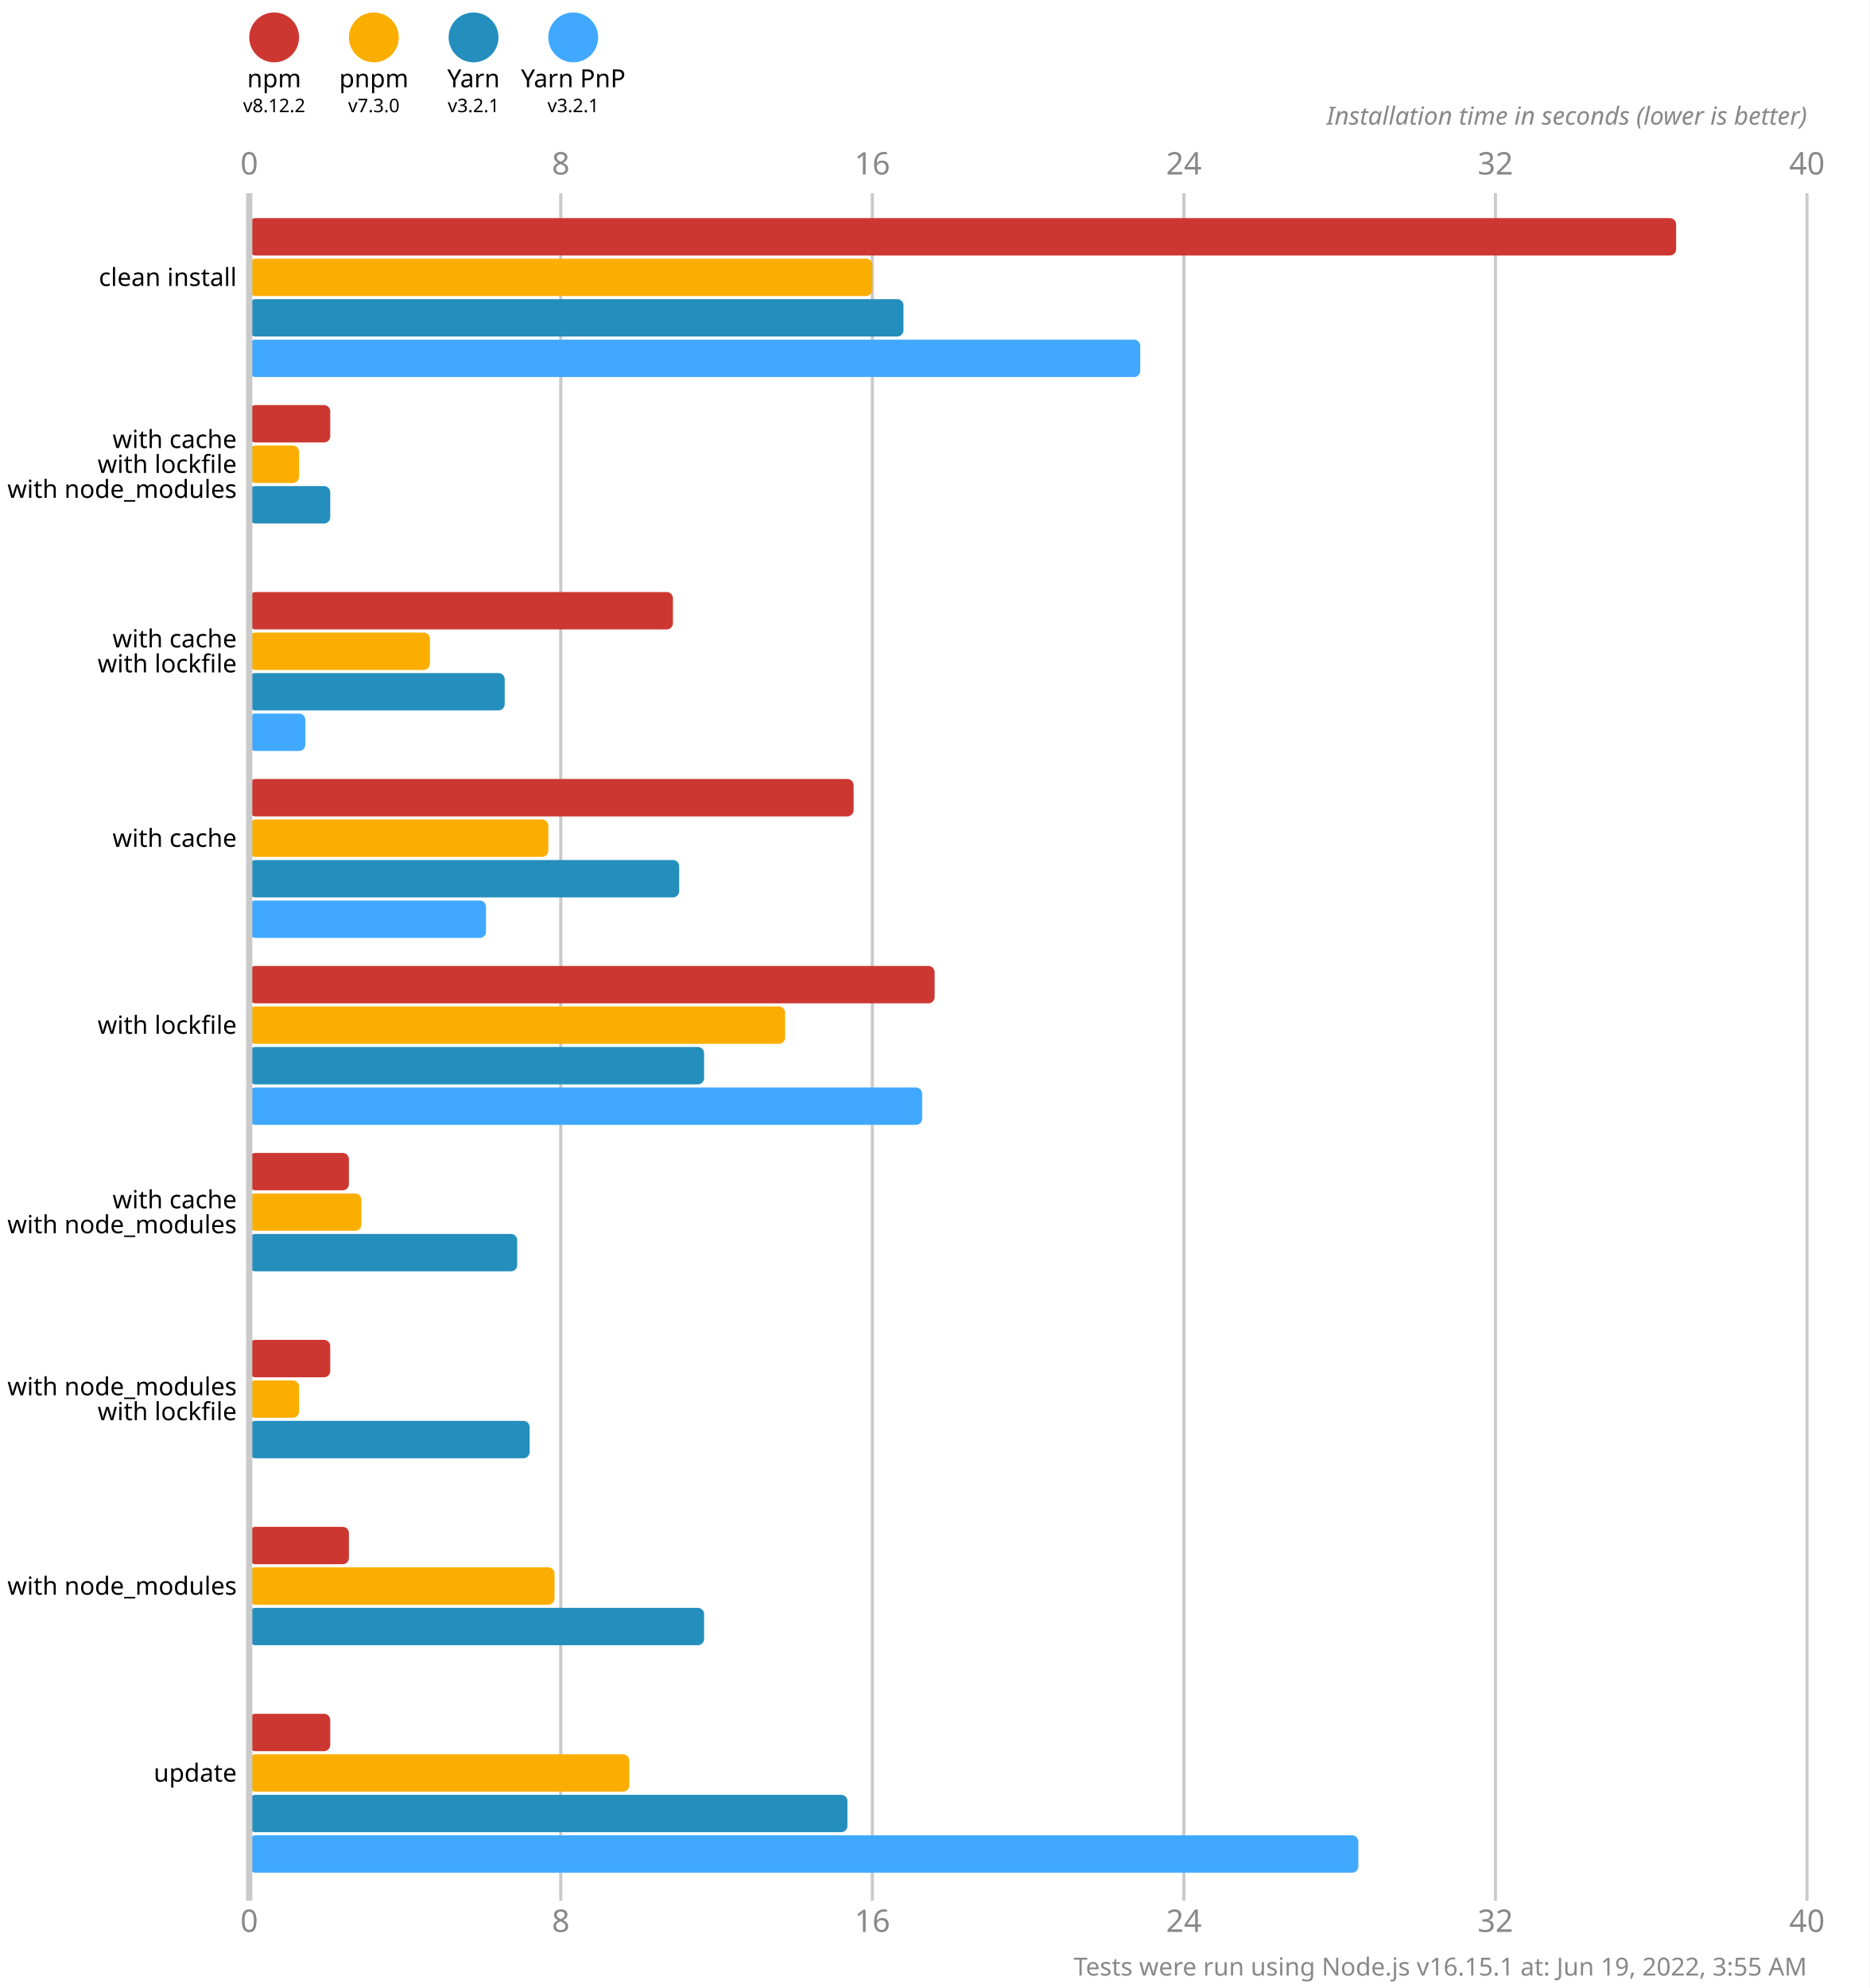
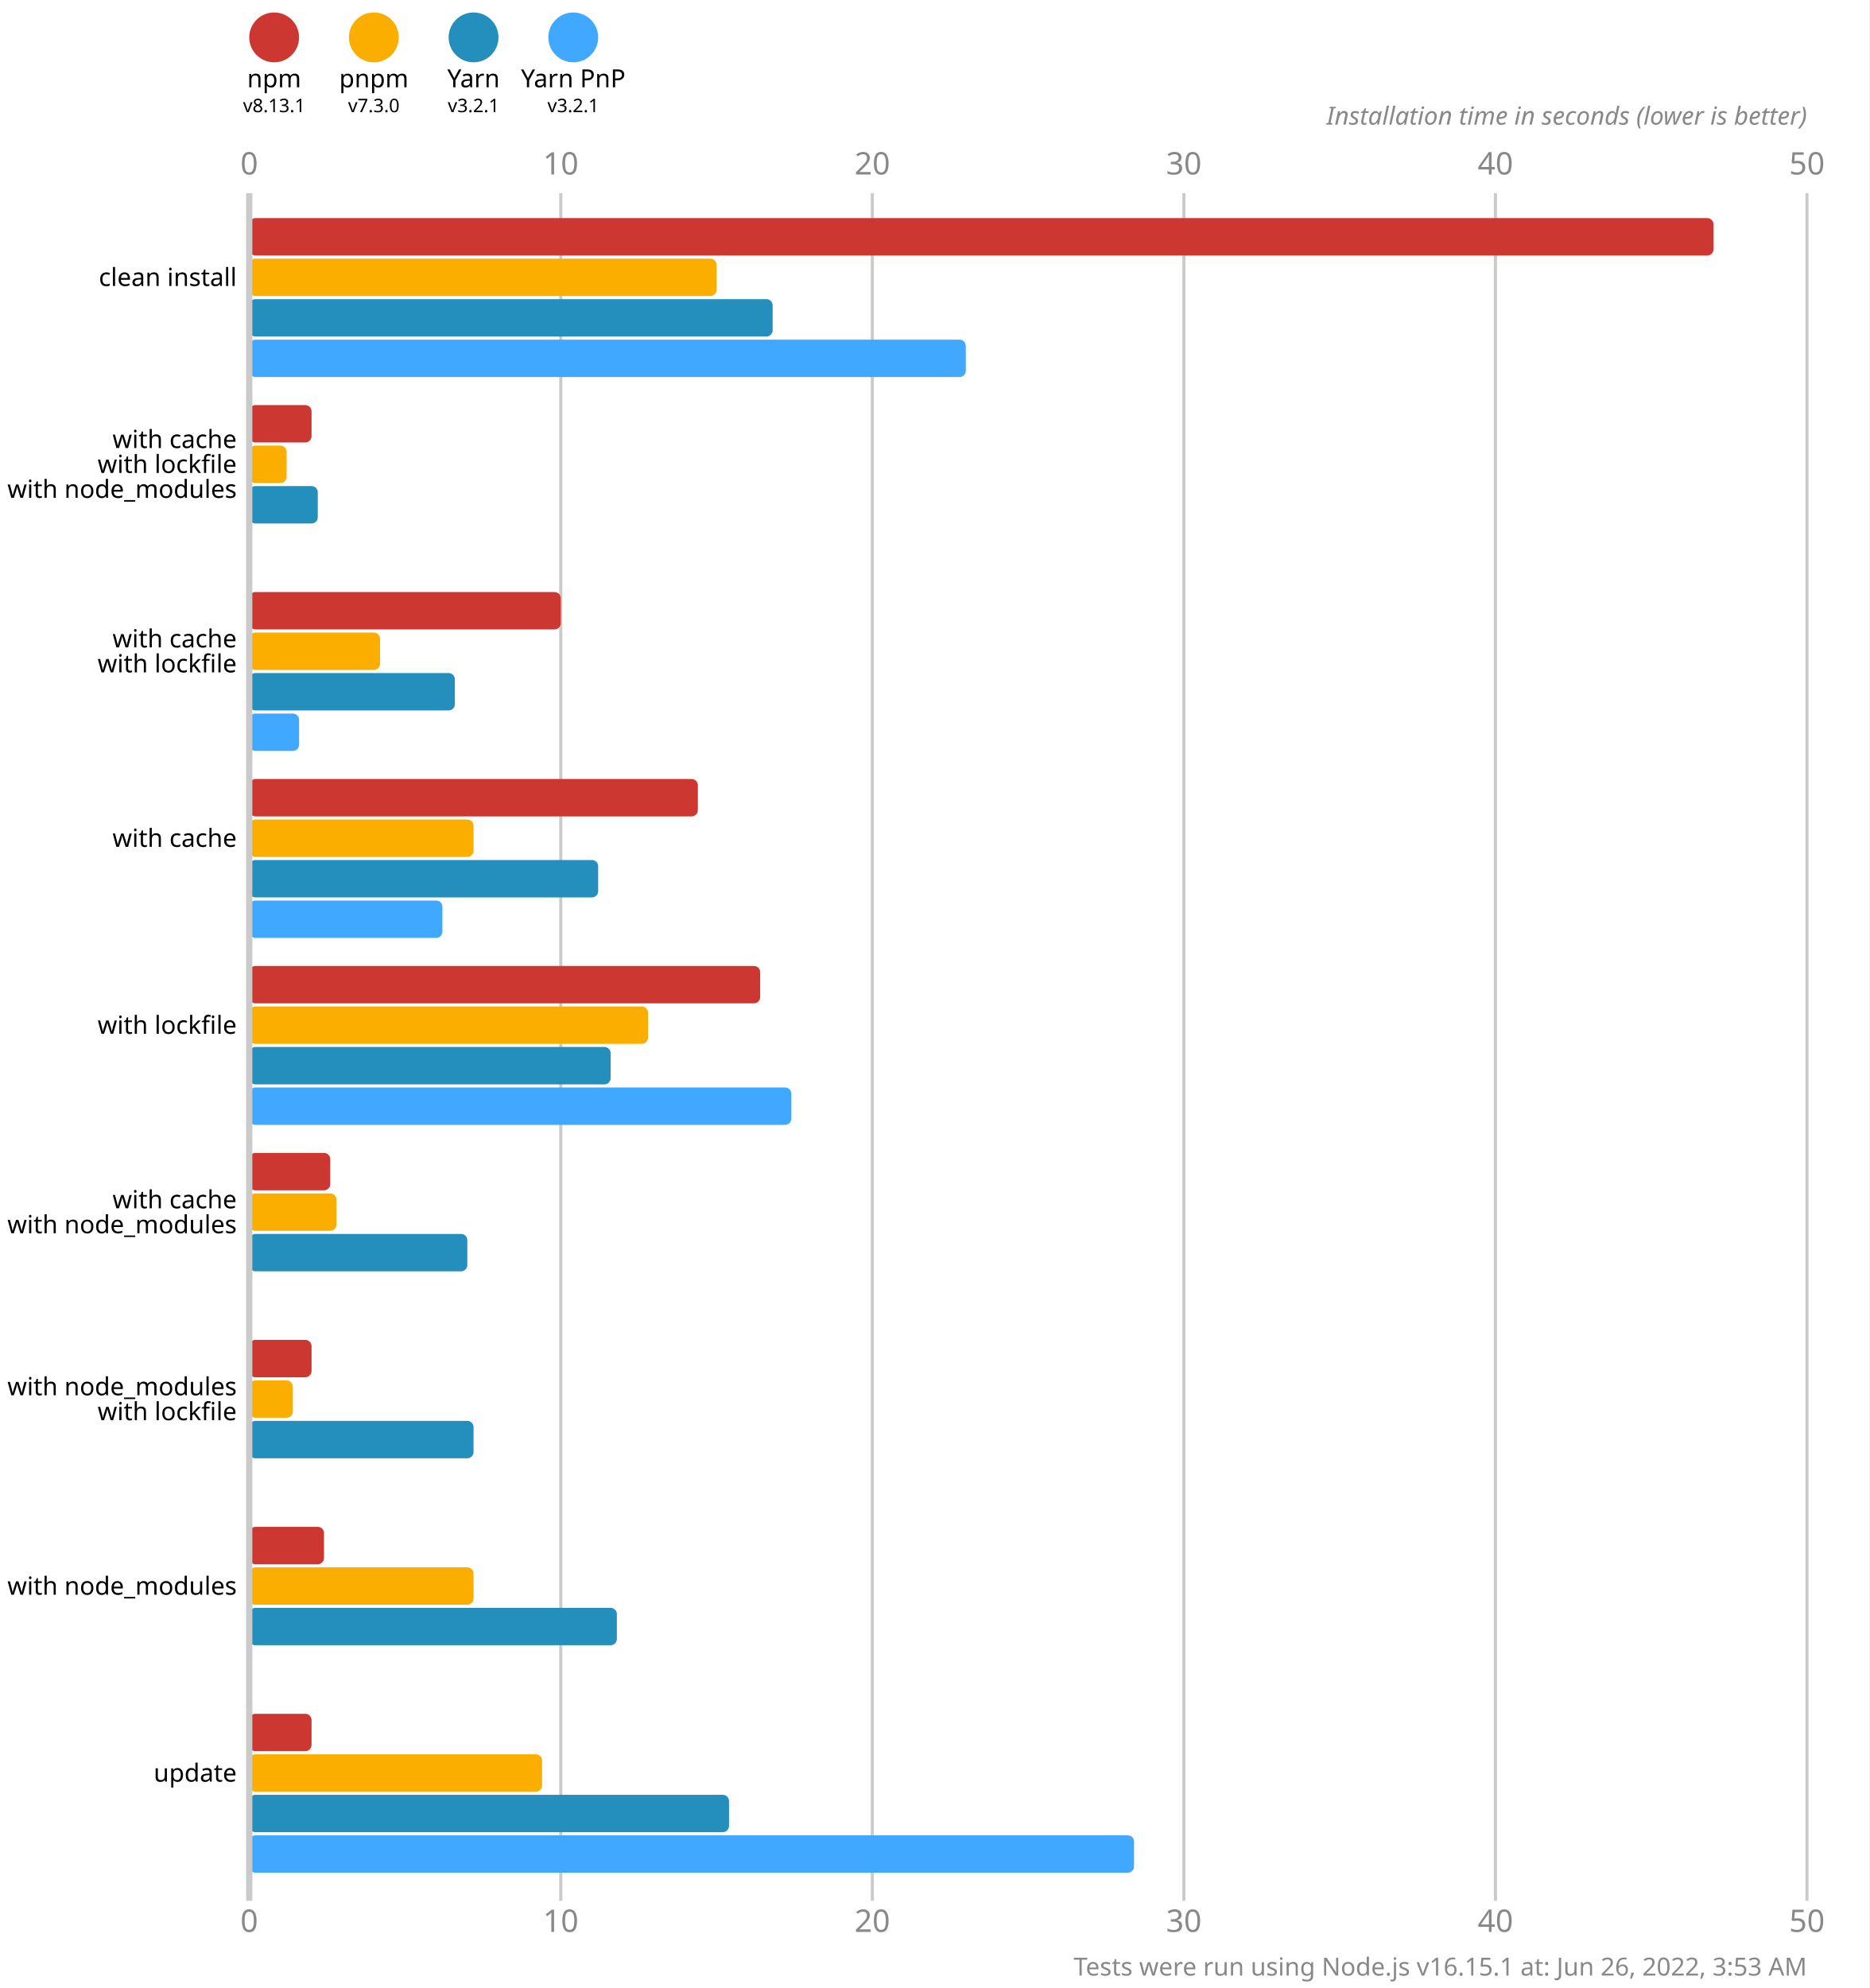
<svg xmlns="http://www.w3.org/2000/svg" version="1.1" viewBox="0 0 300 319">
  <style>
    .font { font-family: sans-serif; }
    .s3 { font-size: 3px; }
    .s4 { font-size: 4px; }
    .s5 { font-size: 5px; }
    .line { stroke: #cacaca; }
    .width { stroke-width: 0.5; }
    .text { fill: #888; }
  </style>
  <rect x="0" y="0" width="300" height="319" fill="#fff" />
  <circle cx="44" cy="6" r="4" fill="#cd3731" />
  <text x="44" y="14" class="font s4" text-anchor="middle">npm</text>
-   <text x="44" y="18" class="font s3" text-anchor="middle">v8.12.2</text>
+   <text x="44" y="18" class="font s3" text-anchor="middle">v8.13.1</text>
  <circle cx="60" cy="6" r="4" fill="#fbae00" />
  <text x="60" y="14" class="font s4" text-anchor="middle">pnpm</text>
  <text x="60" y="18" class="font s3" text-anchor="middle">v7.3.0</text>
  <circle cx="76" cy="6" r="4" fill="#248ebd" />
  <text x="76" y="14" class="font s4" text-anchor="middle">Yarn</text>
  <text x="76" y="18" class="font s3" text-anchor="middle">v3.2.1</text>
  <circle cx="92" cy="6" r="4" fill="#40a9ff" />
  <text x="92" y="14" class="font s4" text-anchor="middle">Yarn PnP</text>
  <text x="92" y="18" class="font s3" text-anchor="middle">v3.2.1</text>
  <text x="40" y="28" class="font s5 text" text-anchor="middle">0</text>
  <text x="40" y="310" class="font s5 text" text-anchor="middle">0</text>
  <line x1="90" y1="31" x2="90" y2="305" class="line width" />
-   <text x="90" y="28" class="font s5 text" text-anchor="middle">8</text>
-   <text x="90" y="310" class="font s5 text" text-anchor="middle">8</text>
+   <text x="90" y="28" class="font s5 text" text-anchor="middle">10</text>
+   <text x="90" y="310" class="font s5 text" text-anchor="middle">10</text>
  <line x1="140" y1="31" x2="140" y2="305" class="line width" />
-   <text x="140" y="28" class="font s5 text" text-anchor="middle">16</text>
-   <text x="140" y="310" class="font s5 text" text-anchor="middle">16</text>
+   <text x="140" y="28" class="font s5 text" text-anchor="middle">20</text>
+   <text x="140" y="310" class="font s5 text" text-anchor="middle">20</text>
  <line x1="190" y1="31" x2="190" y2="305" class="line width" />
-   <text x="190" y="28" class="font s5 text" text-anchor="middle">24</text>
-   <text x="190" y="310" class="font s5 text" text-anchor="middle">24</text>
+   <text x="190" y="28" class="font s5 text" text-anchor="middle">30</text>
+   <text x="190" y="310" class="font s5 text" text-anchor="middle">30</text>
  <line x1="240" y1="31" x2="240" y2="305" class="line width" />
-   <text x="240" y="28" class="font s5 text" text-anchor="middle">32</text>
-   <text x="240" y="310" class="font s5 text" text-anchor="middle">32</text>
+   <text x="240" y="28" class="font s5 text" text-anchor="middle">40</text>
+   <text x="240" y="310" class="font s5 text" text-anchor="middle">40</text>
  <line x1="290" y1="31" x2="290" y2="305" class="line width" />
-   <text x="290" y="28" class="font s5 text" text-anchor="middle">40</text>
-   <text x="290" y="310" class="font s5 text" text-anchor="middle">40</text>
+   <text x="290" y="28" class="font s5 text" text-anchor="middle">50</text>
+   <text x="290" y="310" class="font s5 text" text-anchor="middle">50</text>
  <text x="290" y="20" class="font s4 text" font-style="italic" text-anchor="end">Installation time in seconds (lower is better)</text>
-   <rect x="40" y="35" width="229" height="6" fill="#cd3731" rx="1" ry="1" />
-   <rect x="40" y="41.5" width="100" height="6" fill="#fbae00" rx="1" ry="1" />
-   <rect x="40" y="48" width="105" height="6" fill="#248ebd" rx="1" ry="1" />
-   <rect x="40" y="54.5" width="143" height="6" fill="#40a9ff" rx="1" ry="1" />
-   <rect x="40" y="65" width="13" height="6" fill="#cd3731" rx="1" ry="1" />
-   <rect x="40" y="71.5" width="8" height="6" fill="#fbae00" rx="1" ry="1" />
-   <rect x="40" y="78" width="13" height="6" fill="#248ebd" rx="1" ry="1" />
+   <rect x="40" y="35" width="235" height="6" fill="#cd3731" rx="1" ry="1" />
+   <rect x="40" y="41.5" width="75" height="6" fill="#fbae00" rx="1" ry="1" />
+   <rect x="40" y="48" width="84" height="6" fill="#248ebd" rx="1" ry="1" />
+   <rect x="40" y="54.5" width="115" height="6" fill="#40a9ff" rx="1" ry="1" />
+   <rect x="40" y="65" width="10" height="6" fill="#cd3731" rx="1" ry="1" />
+   <rect x="40" y="71.5" width="6" height="6" fill="#fbae00" rx="1" ry="1" />
+   <rect x="40" y="78" width="11" height="6" fill="#248ebd" rx="1" ry="1" />
  <rect x="40" y="84.5" width="0" height="6" fill="#40a9ff" rx="1" ry="1" />
-   <rect x="40" y="95" width="68" height="6" fill="#cd3731" rx="1" ry="1" />
-   <rect x="40" y="101.5" width="29" height="6" fill="#fbae00" rx="1" ry="1" />
-   <rect x="40" y="108" width="41" height="6" fill="#248ebd" rx="1" ry="1" />
-   <rect x="40" y="114.5" width="9" height="6" fill="#40a9ff" rx="1" ry="1" />
-   <rect x="40" y="125" width="97" height="6" fill="#cd3731" rx="1" ry="1" />
-   <rect x="40" y="131.5" width="48" height="6" fill="#fbae00" rx="1" ry="1" />
-   <rect x="40" y="138" width="69" height="6" fill="#248ebd" rx="1" ry="1" />
-   <rect x="40" y="144.5" width="38" height="6" fill="#40a9ff" rx="1" ry="1" />
-   <rect x="40" y="155" width="110" height="6" fill="#cd3731" rx="1" ry="1" />
-   <rect x="40" y="161.5" width="86" height="6" fill="#fbae00" rx="1" ry="1" />
-   <rect x="40" y="168" width="73" height="6" fill="#248ebd" rx="1" ry="1" />
-   <rect x="40" y="174.5" width="108" height="6" fill="#40a9ff" rx="1" ry="1" />
-   <rect x="40" y="185" width="16" height="6" fill="#cd3731" rx="1" ry="1" />
-   <rect x="40" y="191.5" width="18" height="6" fill="#fbae00" rx="1" ry="1" />
-   <rect x="40" y="198" width="43" height="6" fill="#248ebd" rx="1" ry="1" />
+   <rect x="40" y="95" width="50" height="6" fill="#cd3731" rx="1" ry="1" />
+   <rect x="40" y="101.5" width="21" height="6" fill="#fbae00" rx="1" ry="1" />
+   <rect x="40" y="108" width="33" height="6" fill="#248ebd" rx="1" ry="1" />
+   <rect x="40" y="114.5" width="8" height="6" fill="#40a9ff" rx="1" ry="1" />
+   <rect x="40" y="125" width="72" height="6" fill="#cd3731" rx="1" ry="1" />
+   <rect x="40" y="131.5" width="36" height="6" fill="#fbae00" rx="1" ry="1" />
+   <rect x="40" y="138" width="56" height="6" fill="#248ebd" rx="1" ry="1" />
+   <rect x="40" y="144.5" width="31" height="6" fill="#40a9ff" rx="1" ry="1" />
+   <rect x="40" y="155" width="82" height="6" fill="#cd3731" rx="1" ry="1" />
+   <rect x="40" y="161.5" width="64" height="6" fill="#fbae00" rx="1" ry="1" />
+   <rect x="40" y="168" width="58" height="6" fill="#248ebd" rx="1" ry="1" />
+   <rect x="40" y="174.5" width="87" height="6" fill="#40a9ff" rx="1" ry="1" />
+   <rect x="40" y="185" width="13" height="6" fill="#cd3731" rx="1" ry="1" />
+   <rect x="40" y="191.5" width="14" height="6" fill="#fbae00" rx="1" ry="1" />
+   <rect x="40" y="198" width="35" height="6" fill="#248ebd" rx="1" ry="1" />
  <rect x="40" y="204.5" width="0" height="6" fill="#40a9ff" rx="1" ry="1" />
-   <rect x="40" y="215" width="13" height="6" fill="#cd3731" rx="1" ry="1" />
-   <rect x="40" y="221.5" width="8" height="6" fill="#fbae00" rx="1" ry="1" />
-   <rect x="40" y="228" width="45" height="6" fill="#248ebd" rx="1" ry="1" />
+   <rect x="40" y="215" width="10" height="6" fill="#cd3731" rx="1" ry="1" />
+   <rect x="40" y="221.5" width="7" height="6" fill="#fbae00" rx="1" ry="1" />
+   <rect x="40" y="228" width="36" height="6" fill="#248ebd" rx="1" ry="1" />
  <rect x="40" y="234.5" width="0" height="6" fill="#40a9ff" rx="1" ry="1" />
-   <rect x="40" y="245" width="16" height="6" fill="#cd3731" rx="1" ry="1" />
-   <rect x="40" y="251.5" width="49" height="6" fill="#fbae00" rx="1" ry="1" />
-   <rect x="40" y="258" width="73" height="6" fill="#248ebd" rx="1" ry="1" />
+   <rect x="40" y="245" width="12" height="6" fill="#cd3731" rx="1" ry="1" />
+   <rect x="40" y="251.5" width="36" height="6" fill="#fbae00" rx="1" ry="1" />
+   <rect x="40" y="258" width="59" height="6" fill="#248ebd" rx="1" ry="1" />
  <rect x="40" y="264.5" width="0" height="6" fill="#40a9ff" rx="1" ry="1" />
-   <rect x="40" y="275" width="13" height="6" fill="#cd3731" rx="1" ry="1" />
-   <rect x="40" y="281.5" width="61" height="6" fill="#fbae00" rx="1" ry="1" />
-   <rect x="40" y="288" width="96" height="6" fill="#248ebd" rx="1" ry="1" />
-   <rect x="40" y="294.5" width="178" height="6" fill="#40a9ff" rx="1" ry="1" />
+   <rect x="40" y="275" width="10" height="6" fill="#cd3731" rx="1" ry="1" />
+   <rect x="40" y="281.5" width="47" height="6" fill="#fbae00" rx="1" ry="1" />
+   <rect x="40" y="288" width="77" height="6" fill="#248ebd" rx="1" ry="1" />
+   <rect x="40" y="294.5" width="142" height="6" fill="#40a9ff" rx="1" ry="1" />
  <line x1="40" y1="31" x2="40" y2="305" class="line" />
  <text x="38" y="44.5" class="font s4" dominant-baseline="middle" text-anchor="end">clean install</text>
  <text x="38" y="70.5" class="font s4" dominant-baseline="middle" text-anchor="end">with cache</text>
  <text x="38" y="74.5" class="font s4" dominant-baseline="middle" text-anchor="end">with lockfile</text>
  <text x="38" y="78.5" class="font s4" dominant-baseline="middle" text-anchor="end">with node_modules</text>
  <text x="38" y="102.5" class="font s4" dominant-baseline="middle" text-anchor="end">with cache</text>
  <text x="38" y="106.5" class="font s4" dominant-baseline="middle" text-anchor="end">with lockfile</text>
  <text x="38" y="134.5" class="font s4" dominant-baseline="middle" text-anchor="end">with cache</text>
  <text x="38" y="164.5" class="font s4" dominant-baseline="middle" text-anchor="end">with lockfile</text>
  <text x="38" y="192.5" class="font s4" dominant-baseline="middle" text-anchor="end">with cache</text>
  <text x="38" y="196.5" class="font s4" dominant-baseline="middle" text-anchor="end">with node_modules</text>
  <text x="38" y="222.5" class="font s4" dominant-baseline="middle" text-anchor="end">with node_modules</text>
  <text x="38" y="226.5" class="font s4" dominant-baseline="middle" text-anchor="end">with lockfile</text>
  <text x="38" y="254.5" class="font s4" dominant-baseline="middle" text-anchor="end">with node_modules</text>
  <text x="38" y="284.5" class="font s4" dominant-baseline="middle" text-anchor="end">update</text>
-   <text x="290" y="317" class="font s4 text" text-anchor="end">Tests were run using Node.js v16.15.1 at: Jun 19, 2022, 3:55 AM</text>
+   <text x="290" y="317" class="font s4 text" text-anchor="end">Tests were run using Node.js v16.15.1 at: Jun 26, 2022, 3:53 AM</text>
</svg>
